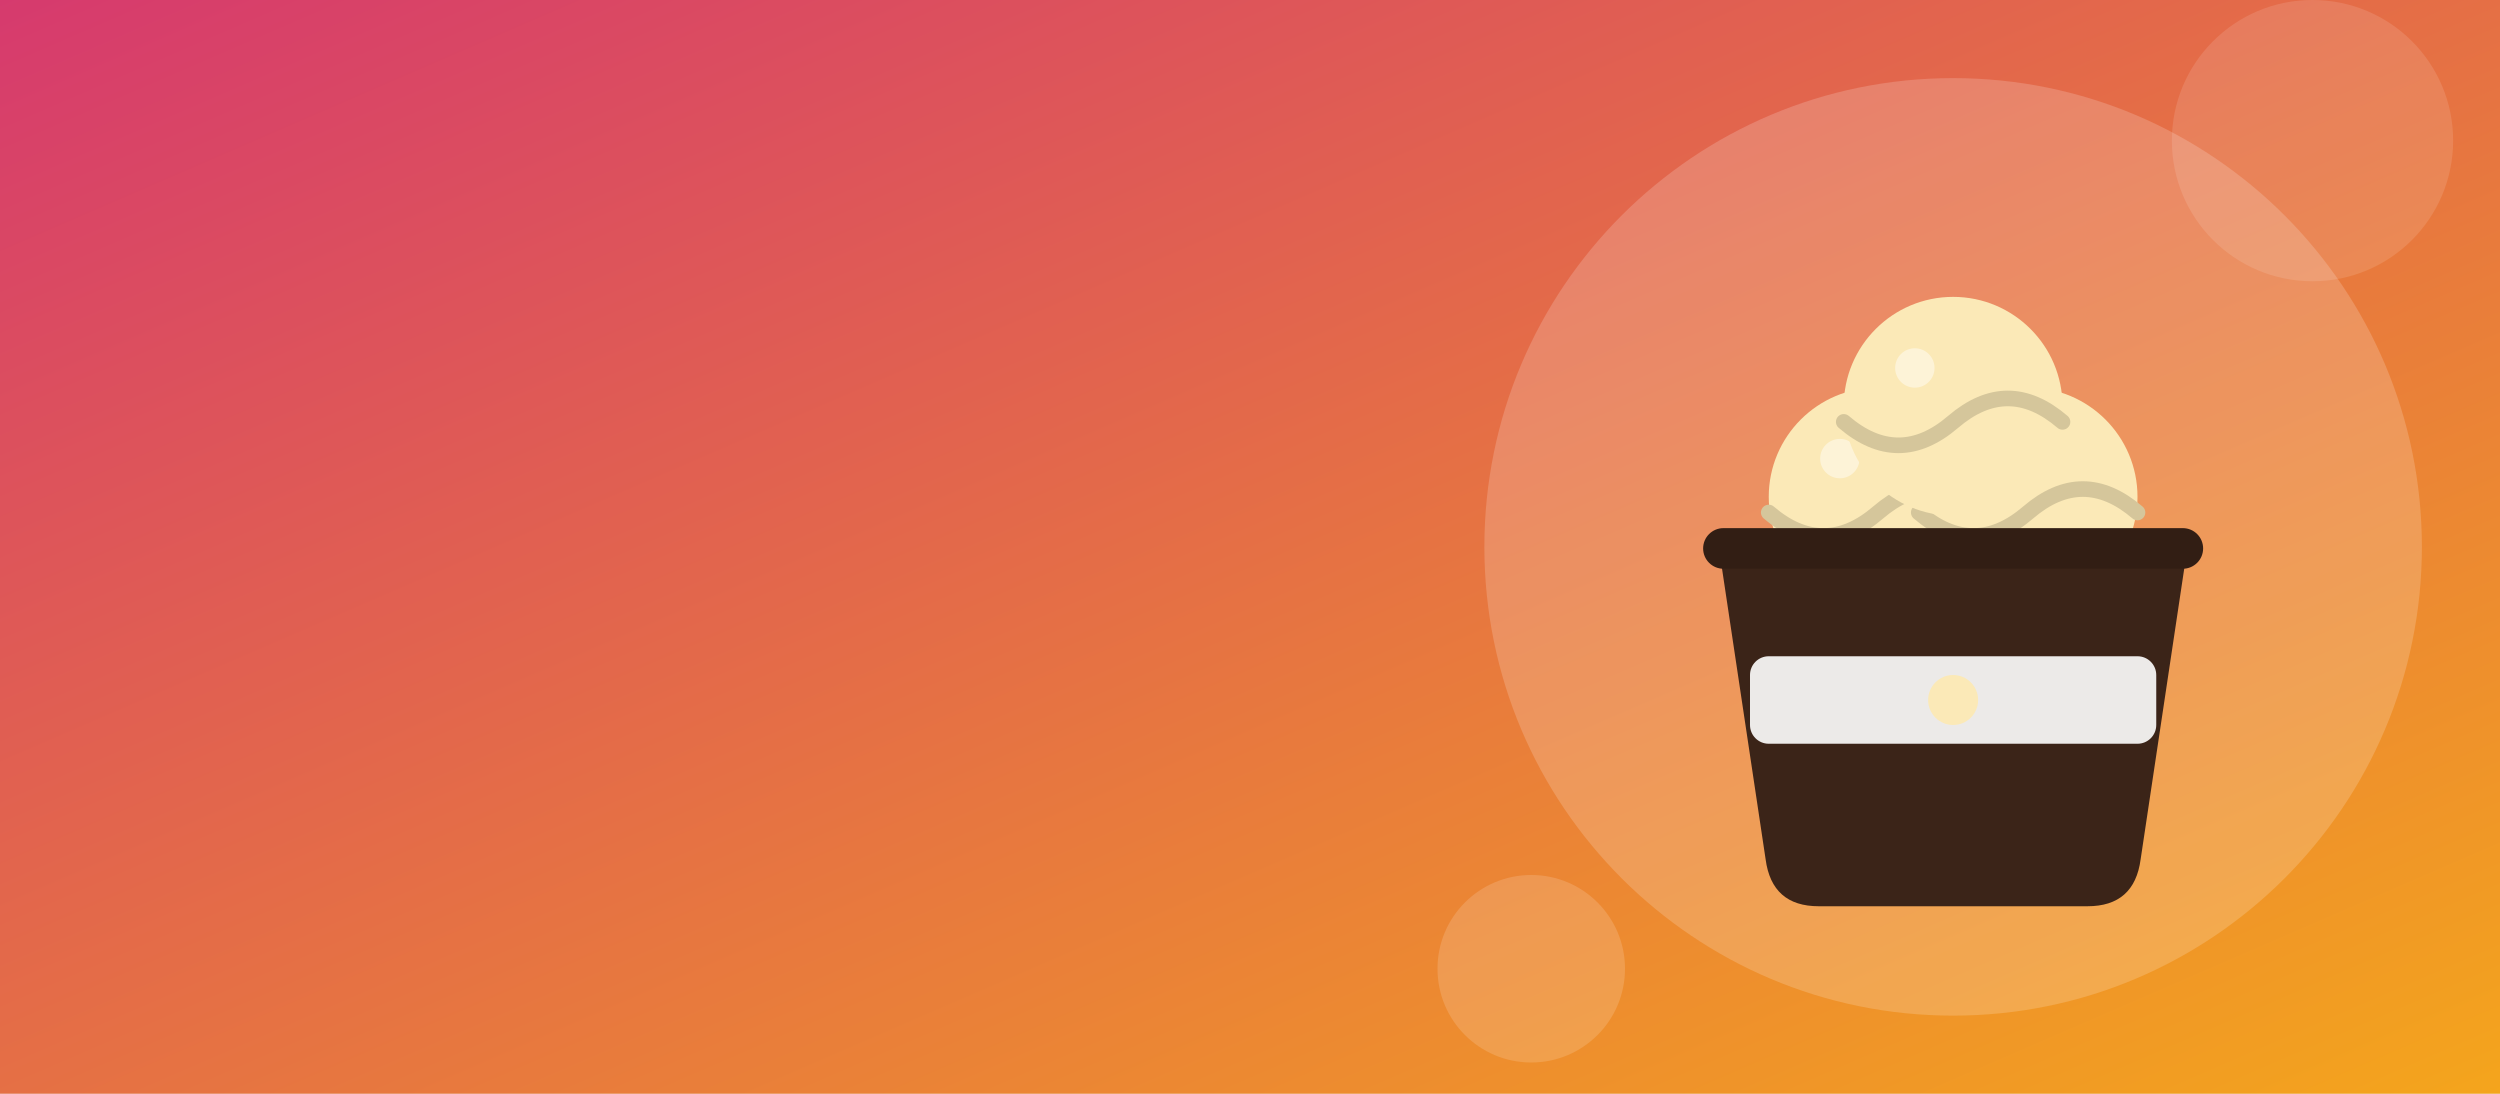
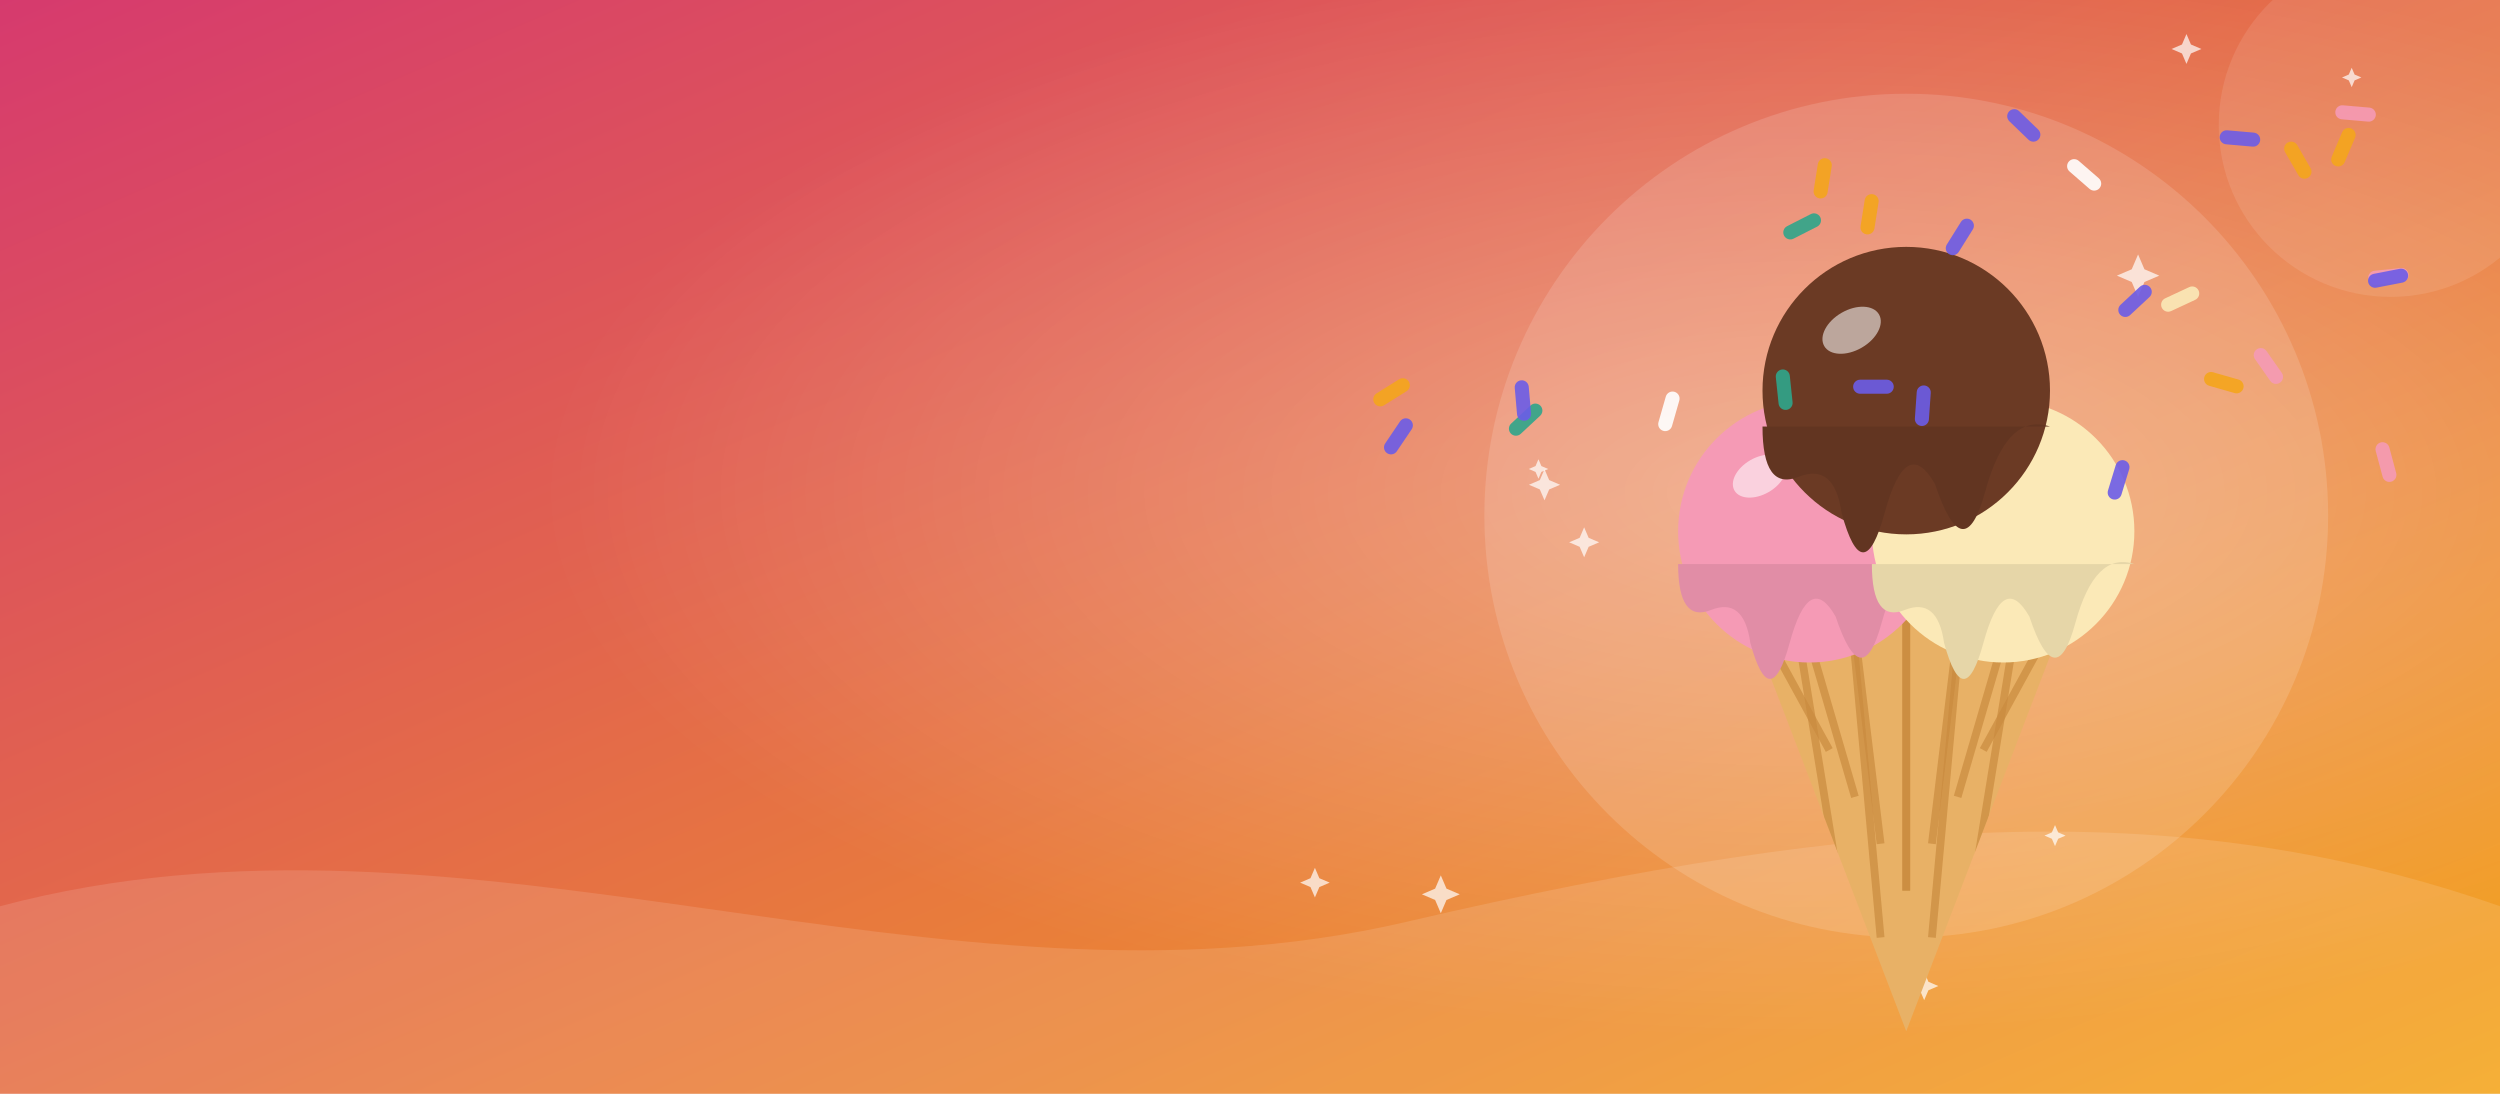
<svg xmlns="http://www.w3.org/2000/svg" viewBox="0 0 1600 700" width="1600" height="700" preserveAspectRatio="xMidYMid slice">
  <defs>
-     <linearGradient id="g" x1="0" y1="0" x2="1" y2="1">
+     <linearGradient id="bg" x1="0" y1="0" x2="1" y2="1">
      <stop offset="0" stop-color="#d63a6e" />
      <stop offset="1" stop-color="#f4a51c" />
    </linearGradient>
+     <radialGradient id="glow" cx="0.72" cy="0.45" r="0.5">
+       <stop offset="0" stop-color="#fff" stop-opacity="0.35" />
+       <stop offset="1" stop-color="#fff" stop-opacity="0" />
+     </radialGradient>
  </defs>
-   <rect width="1600" height="700" fill="url(#g)" />
-   <circle cx="1250" cy="350" r="300" fill="#ffffff" opacity="0.18" />
-   <circle cx="1480" cy="90" r="90" fill="#ffffff" opacity="0.12" />
-   <circle cx="980" cy="620" r="60" fill="#ffffff" opacity="0.15" />
-   <g transform="translate(950 50)">
-     <circle cx="252" cy="268" r="70" fill="#fbe9b7" />
-     <path d="M182 278 q35.0 30 70 0 t70 0" fill="none" stroke="#d5c69b" stroke-width="10" stroke-linecap="round" />
-     <circle cx="227.5" cy="243.5" r="12.6" fill="#ffffff" opacity="0.45" />
-     <circle cx="348" cy="268" r="70" fill="#fbe9b7" />
-     <path d="M278 278 q35.0 30 70 0 t70 0" fill="none" stroke="#d5c69b" stroke-width="10" stroke-linecap="round" />
-     <circle cx="323.5" cy="243.5" r="12.6" fill="#ffffff" opacity="0.45" />
-     <circle cx="300" cy="210" r="70" fill="#fbe9b7" />
-     <path d="M230 220 q35.0 30 70 0 t70 0" fill="none" stroke="#d5c69b" stroke-width="10" stroke-linecap="round" />
-     <circle cx="275.5" cy="185.5" r="12.6" fill="#ffffff" opacity="0.45" />
-     <path d="M150 300 h300 l-30 200 q-4 30 -34 30 h-172 q-30 0 -34 -30z" fill="#3b2418" />
-     <rect x="170" y="370" width="260" height="56" rx="12" fill="#ffffff" opacity="0.9" />
-     <circle cx="300" cy="398" r="16" fill="#fbe9b7" />
-     <rect x="140" y="288" width="320" height="26" rx="13" fill="#321e14" />
+   <rect width="1600" height="700" fill="url(#bg)" />
+   <rect width="1600" height="700" fill="url(#glow)" />
+   <circle cx="1220" cy="330" r="270" fill="#fff" opacity="0.14" />
+   <circle cx="1530" cy="80" r="110" fill="#fff" opacity="0.10" />
+   <path d="M0 580 C 300 500, 600 660, 900 590 S 1400 510, 1600 580 V700 H0 Z" fill="#fff" opacity="0.12" />
+   <path d="M922.117 560.247 L925.75 568.725 L934.227 572.358 L925.75 575.991 L922.117 584.468 L918.484 575.991 L910.007 572.358 L918.484 568.725 Z" fill="#fff" opacity="0.7" />
+   <path d="M1013.852 337.483 L1016.731 344.2 L1023.448 347.078 L1016.731 349.957 L1013.852 356.674 L1010.974 349.957 L1004.257 347.078 L1010.974 344.2 Z" fill="#fff" opacity="0.7" />
+   <path d="M1315.211 528.032 L1317.236 532.758 L1321.962 534.783 L1317.236 536.808 L1315.211 541.534 L1313.185 536.808 L1308.46 534.783 L1313.185 532.758 Z" fill="#fff" opacity="0.7" />
+   <path d="M841.544 555.428 L844.383 562.051 L851.006 564.89 L844.383 567.728 L841.544 574.352 L838.705 567.728 L832.082 564.89 L838.705 562.051 Z" fill="#fff" opacity="0.7" />
+   <path d="M1399.333 21.785 L1402.202 28.479 L1408.896 31.348 L1402.202 34.217 L1399.333 40.911 L1396.464 34.217 L1389.77 31.348 L1396.464 28.479 Z" fill="#fff" opacity="0.7" />
+   <path d="M1368.37 162.846 L1372.439 172.339 L1381.933 176.408 L1372.439 180.476 L1368.37 189.97 L1364.302 180.476 L1354.808 176.408 L1364.302 172.339 Z" fill="#fff" opacity="0.7" />
+   <path d="M1505.085 43.374 L1506.946 47.717 L1511.288 49.578 L1506.946 51.439 L1505.085 55.781 L1503.224 51.439 L1498.881 49.578 L1503.224 47.717 Z" fill="#fff" opacity="0.7" />
+   <path d="M1231.473 622.006 L1234.188 628.341 L1240.523 631.055 L1234.188 633.77 L1231.473 640.105 L1228.759 633.77 L1222.424 631.055 L1228.759 628.341 Z" fill="#fff" opacity="0.7" />
+   <path d="M984.616 293.922 L986.485 298.285 L990.848 300.155 L986.485 302.024 L984.616 306.387 L982.746 302.024 L978.383 300.155 L982.746 298.285 Z" fill="#fff" opacity="0.7" />
+   <path d="M988.486 300.282 L991.476 307.258 L998.452 310.248 L991.476 313.238 L988.486 320.215 L985.496 313.238 L978.519 310.248 L985.496 307.258 Z" fill="#fff" opacity="0.7" />
+   <defs>
+     <clipPath id="cone1220360">
+       <path d="M1105.0 360 L1220 660 L1335.0 360 Z" />
+     </clipPath>
+   </defs>
+   <path d="M1105.0 360 L1220 660 L1335.0 360 Z" fill="#e8b166" />
+   <g clip-path="url(#cone1220360)">
+     <line x1="1105.0" y1="360" x2="1170.714" y2="480.0" stroke="#c98a3e" stroke-width="5" opacity="0.7" />
+     <line x1="1143.333" y1="360" x2="1187.143" y2="510.0" stroke="#c98a3e" stroke-width="5" opacity="0.7" />
+     <line x1="1181.667" y1="360" x2="1203.571" y2="540.0" stroke="#c98a3e" stroke-width="5" opacity="0.7" />
+     <line x1="1220.0" y1="360" x2="1220.0" y2="570.0" stroke="#c98a3e" stroke-width="5" opacity="0.7" />
+     <line x1="1258.333" y1="360" x2="1236.429" y2="600.0" stroke="#c98a3e" stroke-width="5" opacity="0.7" />
+     <line x1="1296.667" y1="360" x2="1252.857" y2="630.0" stroke="#c98a3e" stroke-width="5" opacity="0.7" />
+     <line x1="1335.0" y1="360" x2="1269.286" y2="660.0" stroke="#c98a3e" stroke-width="5" opacity="0.7" />
+     <line x1="1335.0" y1="360" x2="1269.286" y2="480.0" stroke="#c98a3e" stroke-width="5" opacity="0.7" />
+     <line x1="1296.667" y1="360" x2="1252.857" y2="510.0" stroke="#c98a3e" stroke-width="5" opacity="0.7" />
+     <line x1="1258.333" y1="360" x2="1236.429" y2="540.0" stroke="#c98a3e" stroke-width="5" opacity="0.7" />
+     <line x1="1220.0" y1="360" x2="1220.0" y2="570.0" stroke="#c98a3e" stroke-width="5" opacity="0.7" />
+     <line x1="1181.667" y1="360" x2="1203.571" y2="600.0" stroke="#c98a3e" stroke-width="5" opacity="0.7" />
+     <line x1="1143.333" y1="360" x2="1187.143" y2="630.0" stroke="#c98a3e" stroke-width="5" opacity="0.7" />
+     <line x1="1105.0" y1="360" x2="1170.714" y2="660.0" stroke="#c98a3e" stroke-width="5" opacity="0.7" />
  </g>
+   <circle cx="1158" cy="340" r="84" fill="#f59ab5" />
+   <path d="M1074 361.0 q0 37.8 21.0 29.4 t25.2 21.0 q12.6 46.2 25.2 0 t29.4 -16.8 q16.8 50.4 29.4 4.2 T1242 361.0 Z" fill="#e18da6" />
+   <ellipse cx="1126.08" cy="304.72" rx="18.48" ry="11.76" fill="#fff" opacity="0.55" transform="rotate(-30 1126.08 304.72)" />
+   <circle cx="1282" cy="340" r="84" fill="#fbe9b7" />
+   <path d="M1198 361.0 q0 37.8 21.0 29.4 t25.2 21.0 q12.6 46.2 25.2 0 t29.4 -16.8 q16.8 50.4 29.4 4.2 T1366 361.0 Z" fill="#e6d6a8" />
+   <ellipse cx="1250.08" cy="304.72" rx="18.48" ry="11.76" fill="#fff" opacity="0.55" transform="rotate(-30 1250.08 304.72)" />
+   <circle cx="1220" cy="250" r="92" fill="#6b3a24" />
+   <path d="M1128 273.0 q0 41.4 23.0 32.2 t27.6 23.0 q13.8 50.6 27.6 0 t32.2 -18.4 q18.4 55.2 32.2 4.6 T1312 273.0 Z" fill="#623521" />
+   <ellipse cx="1185.04" cy="211.36" rx="20.24" ry="12.88" fill="#fff" opacity="0.55" transform="rotate(-30 1185.04 211.36)" />
+   <rect x="989" y="263" width="26" height="9" rx="4.5" fill="#2fa58b" opacity="0.9" transform="rotate(137 989 263)" />
+   <rect x="978" y="243" width="26" height="9" rx="4.5" fill="#6c5ce7" opacity="0.9" transform="rotate(85 978 243)" />
+   <rect x="1421" y="83" width="26" height="9" rx="4.5" fill="#6c5ce7" opacity="0.9" transform="rotate(5 1421 83)" />
+   <rect x="1186" y="243" width="26" height="9" rx="4.5" fill="#6c5ce7" opacity="0.9" transform="rotate(0 1186 243)" />
+   <rect x="1076" y="252" width="26" height="9" rx="4.5" fill="#ffffff" opacity="0.9" transform="rotate(106 1076 252)" />
+   <rect x="1495" y="67" width="26" height="9" rx="4.5" fill="#f59ab5" opacity="0.9" transform="rotate(5 1495 67)" />
+   <rect x="906" y="271" width="26" height="9" rx="4.5" fill="#6c5ce7" opacity="0.9" transform="rotate(124 906 271)" />
+   <rect x="1379" y="187" width="26" height="9" rx="4.5" fill="#6c5ce7" opacity="0.9" transform="rotate(137 1379 187)" />
+   <rect x="1265" y="143" width="26" height="9" rx="4.5" fill="#6c5ce7" opacity="0.9" transform="rotate(122 1265 143)" />
+   <rect x="1528" y="282" width="26" height="9" rx="4.5" fill="#f59ab5" opacity="0.9" transform="rotate(75 1528 282)" />
+   <rect x="1509" y="84" width="26" height="9" rx="4.5" fill="#f4a51c" opacity="0.9" transform="rotate(113 1509 84)" />
+   <rect x="1468" y="89" width="26" height="9" rx="4.5" fill="#f4a51c" opacity="0.9" transform="rotate(60 1468 89)" />
+   <rect x="1542" y="180" width="26" height="9" rx="4.5" fill="#f59ab5" opacity="0.9" transform="rotate(174 1542 180)" />
+   <rect x="1448" y="221" width="26" height="9" rx="4.5" fill="#f59ab5" opacity="0.9" transform="rotate(55 1448 221)" />
+   <rect x="1542" y="180" width="26" height="9" rx="4.5" fill="#6c5ce7" opacity="0.9" transform="rotate(169 1542 180)" />
+   <rect x="1289" y="68" width="26" height="9" rx="4.5" fill="#6c5ce7" opacity="0.9" transform="rotate(44 1289 68)" />
+   <rect x="1173" y="102" width="26" height="9" rx="4.5" fill="#f4a51c" opacity="0.9" transform="rotate(99 1173 102)" />
+   <rect x="1412" y="237" width="26" height="9" rx="4.5" fill="#f4a51c" opacity="0.9" transform="rotate(16 1412 237)" />
+   <rect x="1236" y="247" width="26" height="9" rx="4.5" fill="#6c5ce7" opacity="0.9" transform="rotate(94 1236 247)" />
+   <rect x="1145" y="236" width="26" height="9" rx="4.5" fill="#2fa58b" opacity="0.9" transform="rotate(84 1145 236)" />
+   <rect x="1364" y="296" width="26" height="9" rx="4.5" fill="#6c5ce7" opacity="0.9" transform="rotate(107 1364 296)" />
+   <rect x="1327" y="100" width="26" height="9" rx="4.5" fill="#ffffff" opacity="0.9" transform="rotate(41 1327 100)" />
+   <rect x="1409" y="190" width="26" height="9" rx="4.5" fill="#fbe9b7" opacity="0.9" transform="rotate(155 1409 190)" />
+   <rect x="1167" y="143" width="26" height="9" rx="4.5" fill="#2fa58b" opacity="0.9" transform="rotate(153 1167 143)" />
+   <rect x="1203" y="125" width="26" height="9" rx="4.5" fill="#f4a51c" opacity="0.9" transform="rotate(99 1203 125)" />
+   <rect x="904" y="248" width="26" height="9" rx="4.5" fill="#f4a51c" opacity="0.9" transform="rotate(148 904 248)" />
</svg>
